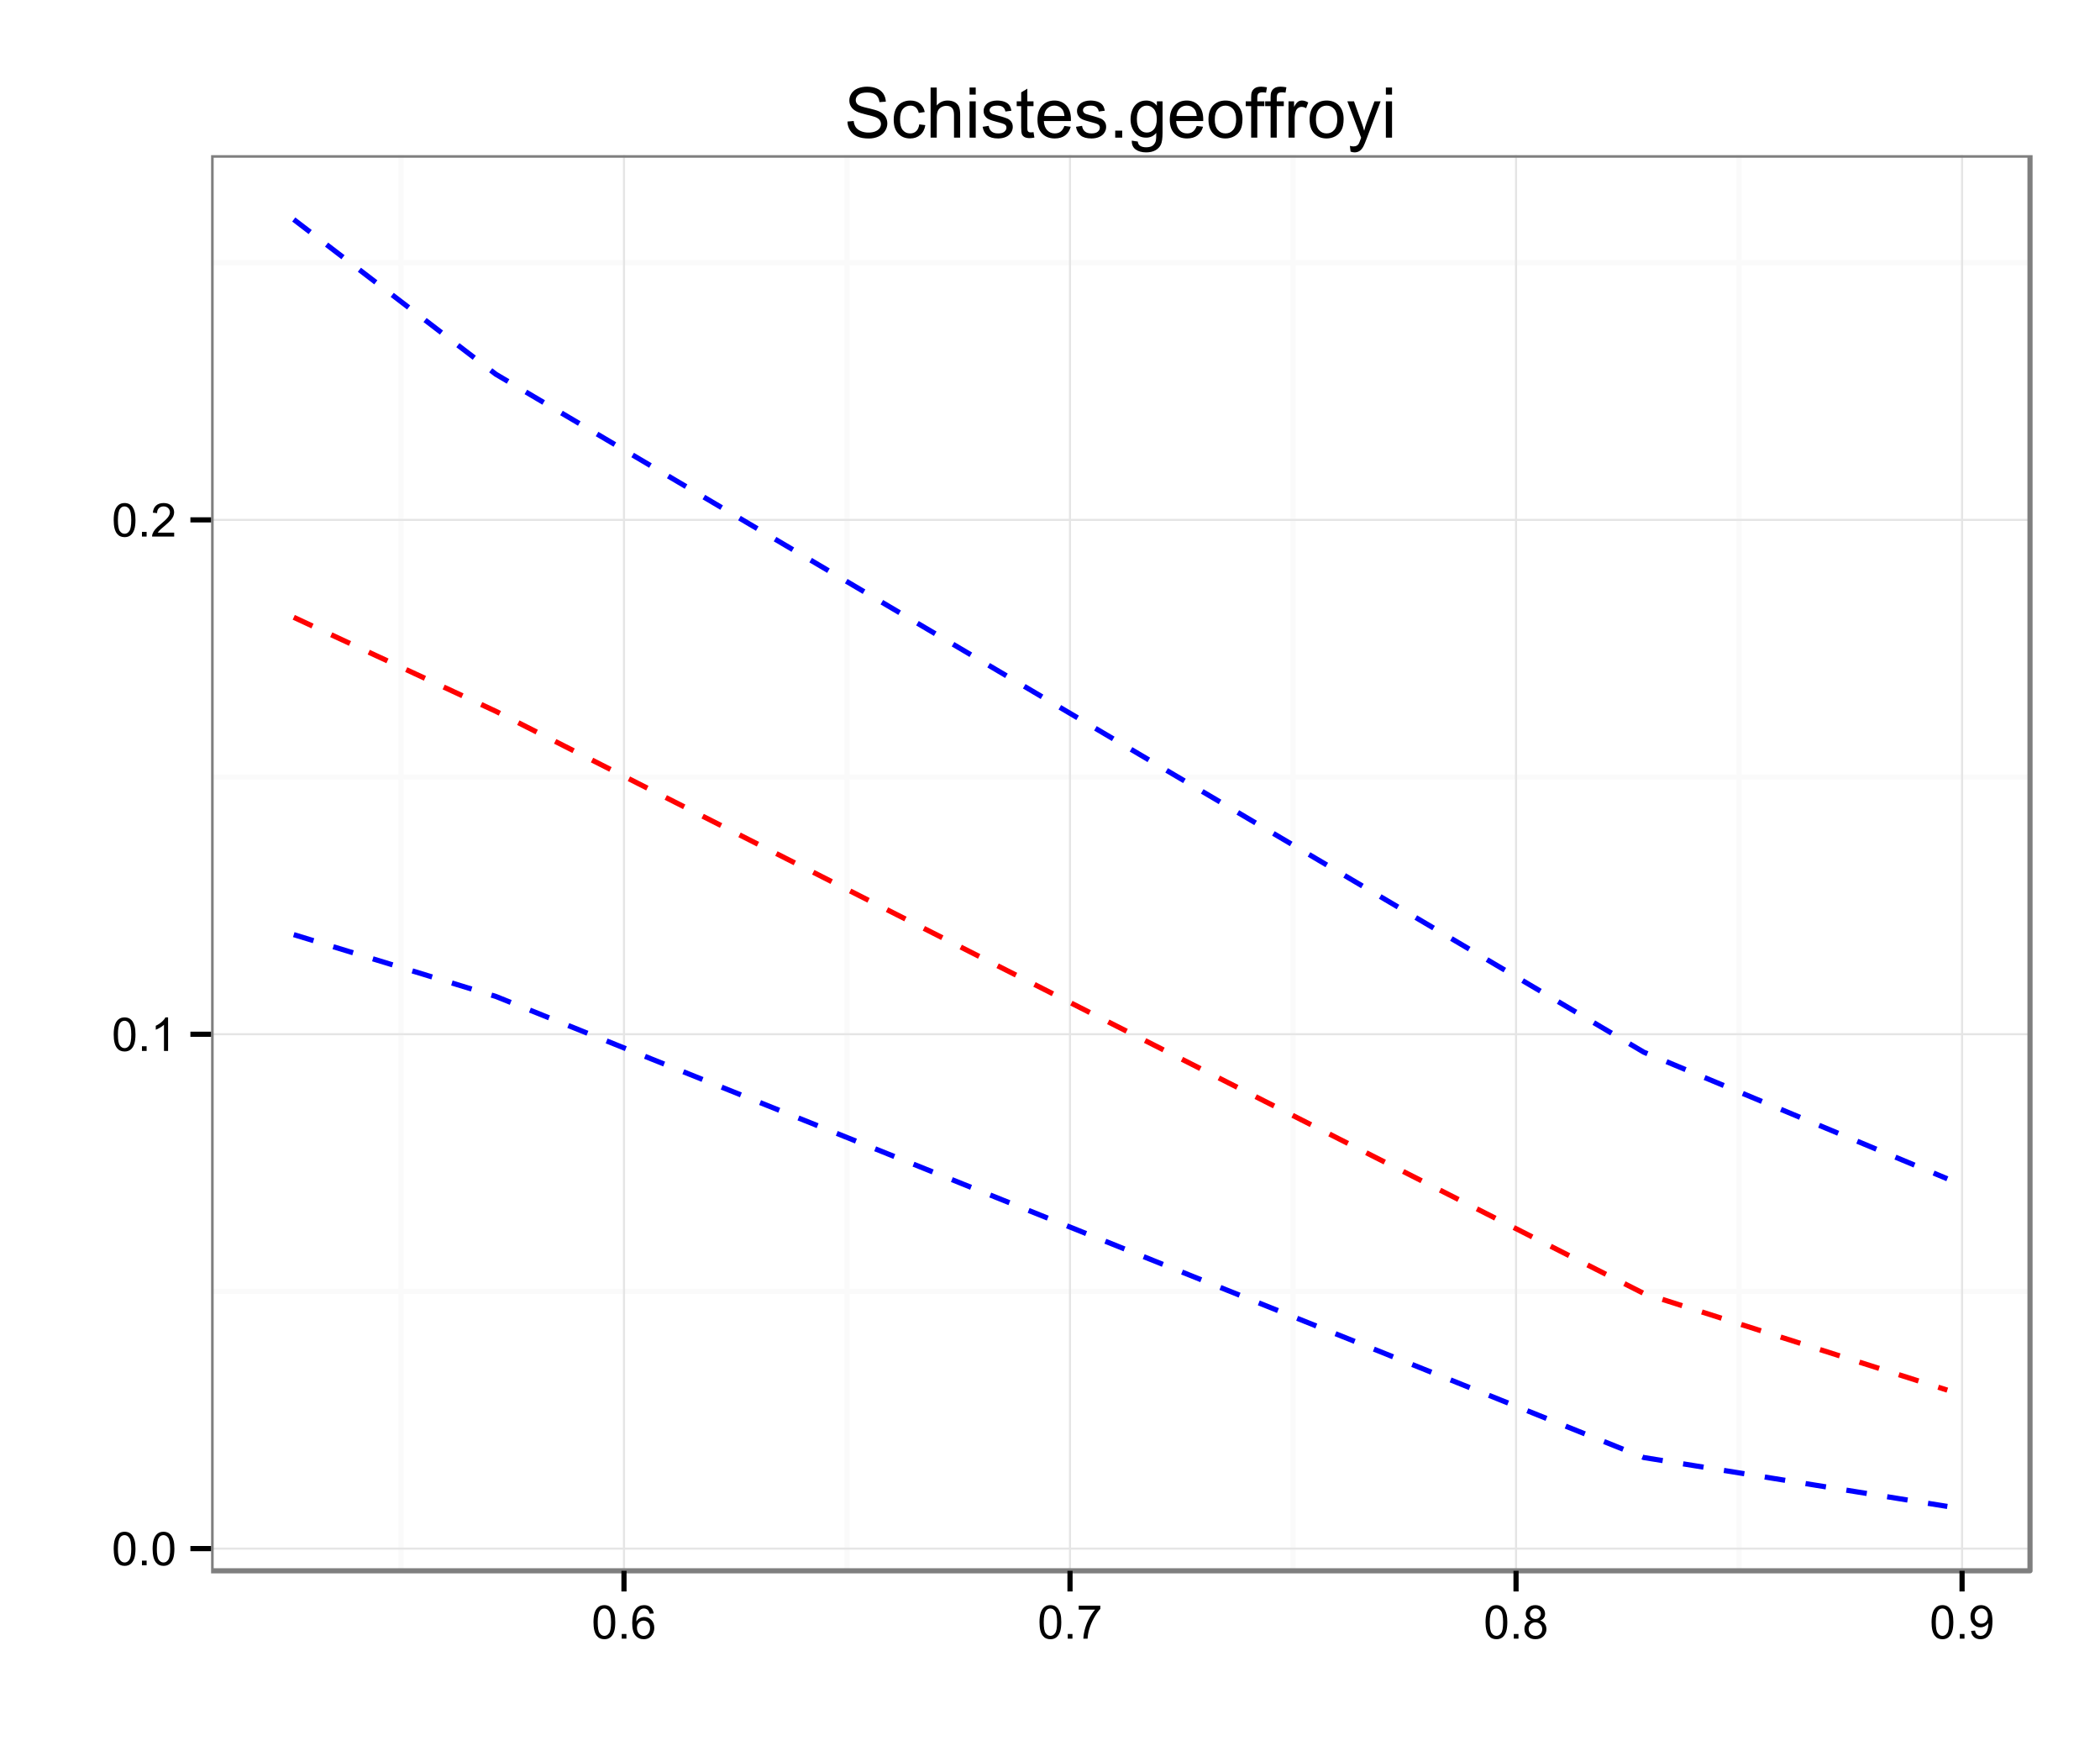
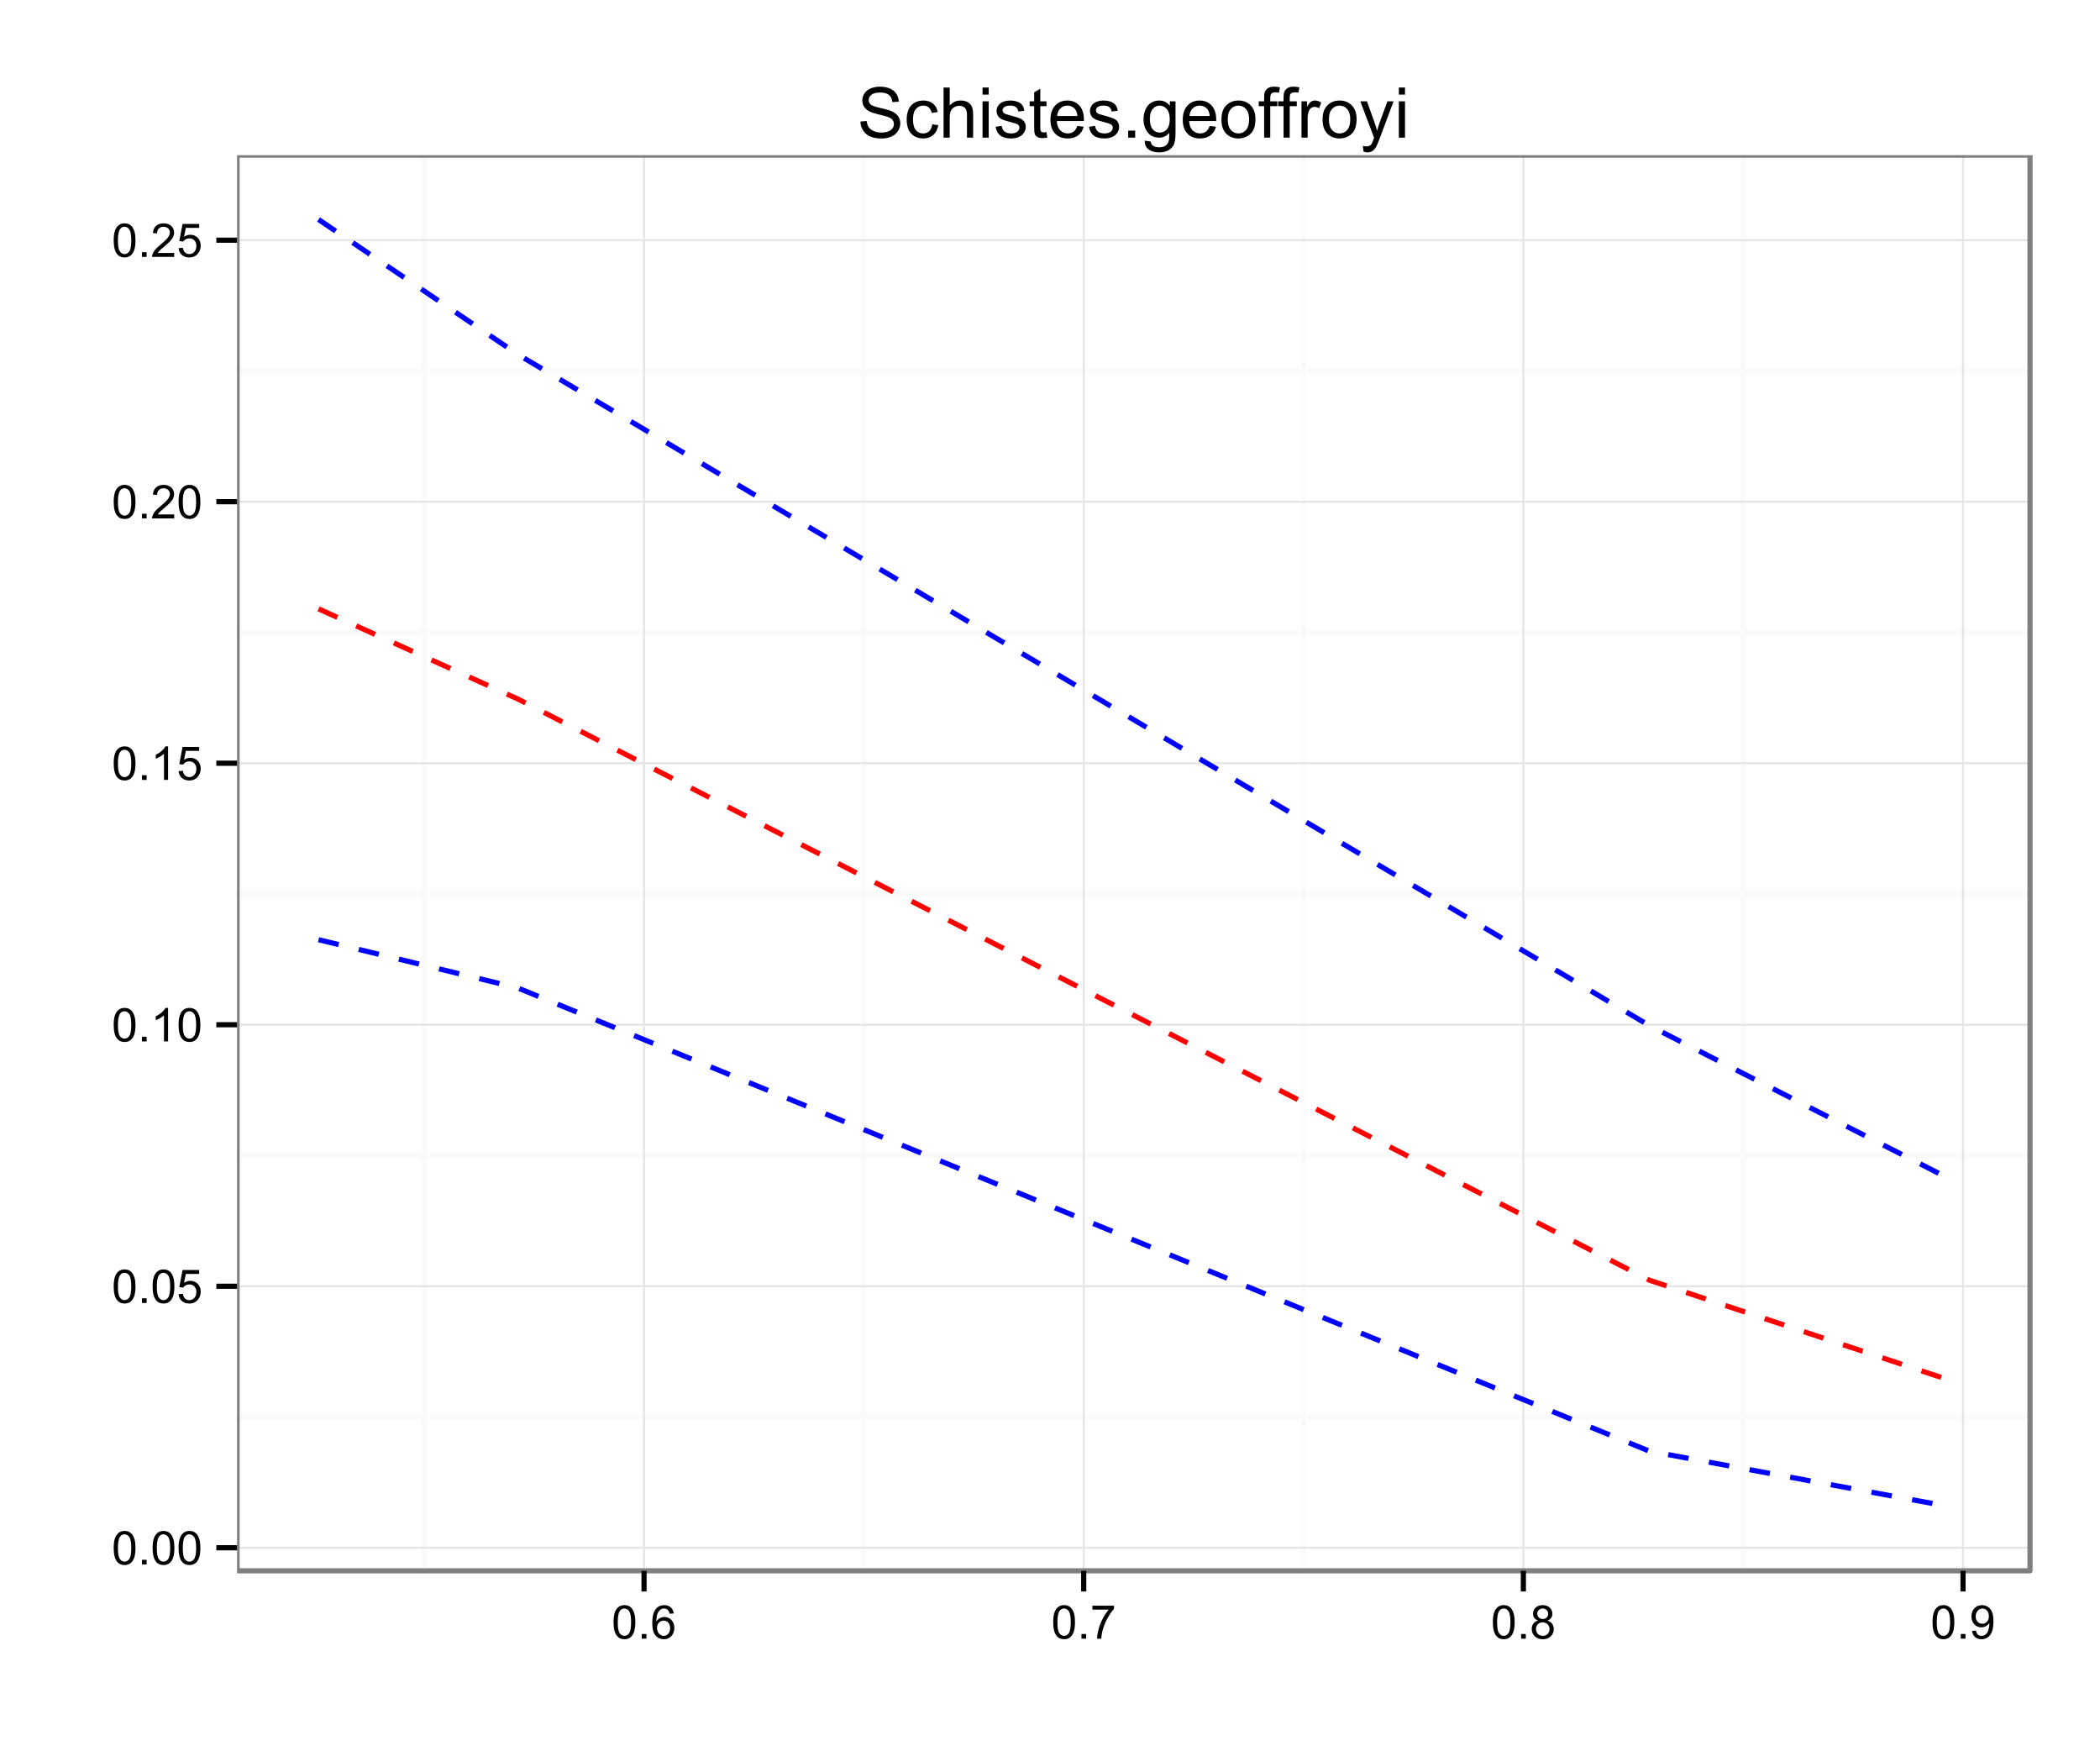
<svg xmlns="http://www.w3.org/2000/svg" xmlns:xlink="http://www.w3.org/1999/xlink" width="432pt" height="360pt" viewBox="0 0 432 360" version="1.1">
  <defs>
    <g>
      <symbol overflow="visible" id="glyph0-0">
        <path style="stroke:none;" d="M 0.398 -3.391 C 0.398 -4.199 0.48 -4.852 0.648 -5.352 C 0.812 -5.844 1.062 -6.227 1.395 -6.496 C 1.723 -6.762 2.137 -6.895 2.641 -6.898 C 3.004 -6.895 3.328 -6.82 3.609 -6.676 C 3.887 -6.523 4.113 -6.312 4.297 -6.035 C 4.477 -5.754 4.621 -5.41 4.723 -5.012 C 4.824 -4.605 4.875 -4.066 4.879 -3.391 C 4.875 -2.582 4.793 -1.93 4.629 -1.438 C 4.465 -0.938 4.215 -0.555 3.887 -0.289 C 3.555 -0.016 3.141 0.117 2.641 0.117 C 1.973 0.117 1.453 -0.117 1.078 -0.594 C 0.625 -1.164 0.398 -2.098 0.398 -3.391 Z M 1.266 -3.391 C 1.266 -2.258 1.395 -1.508 1.66 -1.137 C 1.922 -0.762 2.25 -0.574 2.641 -0.578 C 3.023 -0.574 3.348 -0.762 3.613 -1.141 C 3.875 -1.512 4.008 -2.262 4.012 -3.391 C 4.008 -4.52 3.875 -5.27 3.613 -5.645 C 3.348 -6.012 3.02 -6.199 2.629 -6.203 C 2.238 -6.199 1.93 -6.035 1.703 -5.711 C 1.41 -5.289 1.266 -4.516 1.266 -3.391 Z M 1.266 -3.391 " />
      </symbol>
      <symbol overflow="visible" id="glyph0-1">
        <path style="stroke:none;" d="M 0.871 0 L 0.871 -0.961 L 1.832 -0.961 L 1.832 0 Z M 0.871 0 " />
      </symbol>
      <symbol overflow="visible" id="glyph0-2">
+         <path style="stroke:none;" d="M 0.398 -1.801 L 1.285 -1.875 C 1.348 -1.441 1.5 -1.117 1.742 -0.902 C 1.977 -0.684 2.266 -0.574 2.605 -0.578 C 3.008 -0.574 3.352 -0.727 3.637 -1.035 C 3.914 -1.34 4.055 -1.746 4.059 -2.254 C 4.055 -2.734 3.918 -3.113 3.652 -3.395 C 3.379 -3.668 3.027 -3.809 2.594 -3.812 C 2.316 -3.809 2.07 -3.746 1.855 -3.625 C 1.633 -3.5 1.461 -3.34 1.34 -3.145 L 0.547 -3.25 L 1.215 -6.777 L 4.633 -6.777 L 4.633 -5.973 L 1.891 -5.973 L 1.52 -4.125 C 1.926 -4.41 2.359 -4.551 2.816 -4.555 C 3.414 -4.551 3.922 -4.344 4.336 -3.93 C 4.746 -3.512 4.949 -2.977 4.953 -2.328 C 4.949 -1.703 4.77 -1.168 4.41 -0.719 C 3.969 -0.16 3.367 0.117 2.605 0.117 C 1.977 0.117 1.465 -0.055 1.074 -0.406 C 0.676 -0.754 0.453 -1.219 0.398 -1.801 Z M 0.398 -1.801 " />
+       </symbol>
+       <symbol overflow="visible" id="glyph0-3">
        <path style="stroke:none;" d="M 3.578 0 L 2.734 0 L 2.734 -5.375 C 2.527 -5.18 2.262 -4.988 1.934 -4.793 C 1.602 -4.598 1.305 -4.453 1.047 -4.359 L 1.047 -5.176 C 1.516 -5.395 1.926 -5.664 2.281 -5.98 C 2.633 -6.293 2.883 -6.598 3.031 -6.898 L 3.578 -6.898 Z M 3.578 0 " />
      </symbol>
-       <symbol overflow="visible" id="glyph0-3">
+       <symbol overflow="visible" id="glyph0-4">
        <path style="stroke:none;" d="M 4.832 -0.812 L 4.832 0 L 0.289 0 C 0.281 -0.203 0.316 -0.398 0.391 -0.586 C 0.504 -0.895 0.688 -1.199 0.945 -1.5 C 1.195 -1.797 1.562 -2.141 2.047 -2.539 C 2.789 -3.148 3.297 -3.637 3.562 -3.996 C 3.824 -4.352 3.953 -4.688 3.957 -5.012 C 3.953 -5.34 3.836 -5.621 3.598 -5.855 C 3.355 -6.082 3.043 -6.199 2.664 -6.203 C 2.254 -6.199 1.93 -6.078 1.688 -5.836 C 1.441 -5.59 1.316 -5.25 1.316 -4.824 L 0.449 -4.914 C 0.508 -5.559 0.73 -6.051 1.121 -6.391 C 1.504 -6.727 2.023 -6.895 2.68 -6.898 C 3.336 -6.895 3.859 -6.715 4.246 -6.352 C 4.629 -5.984 4.82 -5.531 4.824 -4.992 C 4.82 -4.715 4.766 -4.441 4.652 -4.18 C 4.539 -3.91 4.352 -3.633 4.094 -3.34 C 3.832 -3.047 3.398 -2.645 2.793 -2.133 C 2.285 -1.707 1.961 -1.418 1.816 -1.266 C 1.672 -1.113 1.551 -0.961 1.461 -0.812 Z M 4.832 -0.812 " />
      </symbol>
-       <symbol overflow="visible" id="glyph0-4">
+       <symbol overflow="visible" id="glyph0-5">
        <path style="stroke:none;" d="M 4.777 -5.188 L 3.938 -5.125 C 3.859 -5.453 3.75 -5.691 3.617 -5.844 C 3.387 -6.082 3.105 -6.203 2.773 -6.207 C 2.5 -6.203 2.266 -6.129 2.066 -5.98 C 1.797 -5.785 1.586 -5.504 1.438 -5.133 C 1.281 -4.758 1.203 -4.227 1.199 -3.543 C 1.398 -3.852 1.648 -4.082 1.945 -4.23 C 2.238 -4.379 2.543 -4.453 2.867 -4.457 C 3.426 -4.453 3.906 -4.246 4.305 -3.836 C 4.699 -3.418 4.898 -2.883 4.898 -2.23 C 4.898 -1.797 4.805 -1.395 4.617 -1.027 C 4.43 -0.652 4.172 -0.371 3.852 -0.176 C 3.523 0.02 3.156 0.117 2.746 0.117 C 2.039 0.117 1.465 -0.141 1.023 -0.656 C 0.578 -1.172 0.355 -2.023 0.359 -3.215 C 0.355 -4.539 0.602 -5.504 1.098 -6.113 C 1.52 -6.633 2.098 -6.895 2.828 -6.898 C 3.363 -6.895 3.805 -6.746 4.152 -6.445 C 4.496 -6.141 4.703 -5.719 4.777 -5.188 Z M 1.332 -2.227 C 1.328 -1.934 1.391 -1.652 1.516 -1.391 C 1.637 -1.121 1.809 -0.922 2.035 -0.785 C 2.254 -0.645 2.488 -0.574 2.734 -0.578 C 3.086 -0.574 3.391 -0.719 3.648 -1.008 C 3.902 -1.293 4.031 -1.684 4.035 -2.18 C 4.031 -2.652 3.906 -3.023 3.656 -3.301 C 3.402 -3.57 3.082 -3.707 2.699 -3.711 C 2.316 -3.707 1.992 -3.57 1.73 -3.301 C 1.461 -3.023 1.328 -2.668 1.332 -2.227 Z M 1.332 -2.227 " />
      </symbol>
-       <symbol overflow="visible" id="glyph0-5">
+       <symbol overflow="visible" id="glyph0-6">
        <path style="stroke:none;" d="M 0.453 -5.973 L 0.453 -6.781 L 4.902 -6.781 L 4.902 -6.125 C 4.461 -5.656 4.027 -5.039 3.602 -4.27 C 3.168 -3.496 2.836 -2.703 2.605 -1.891 C 2.434 -1.312 2.324 -0.684 2.281 0 L 1.414 0 C 1.422 -0.539 1.531 -1.191 1.734 -1.961 C 1.938 -2.723 2.227 -3.461 2.609 -4.176 C 2.984 -4.883 3.391 -5.48 3.82 -5.973 Z M 0.453 -5.973 " />
      </symbol>
-       <symbol overflow="visible" id="glyph0-6">
+       <symbol overflow="visible" id="glyph0-7">
        <path style="stroke:none;" d="M 1.695 -3.727 C 1.344 -3.852 1.086 -4.031 0.918 -4.273 C 0.746 -4.508 0.66 -4.793 0.664 -5.129 C 0.66 -5.625 0.84 -6.047 1.203 -6.387 C 1.559 -6.727 2.039 -6.895 2.641 -6.898 C 3.238 -6.895 3.719 -6.723 4.086 -6.375 C 4.449 -6.027 4.633 -5.602 4.637 -5.105 C 4.633 -4.781 4.551 -4.504 4.383 -4.27 C 4.215 -4.031 3.961 -3.852 3.625 -3.727 C 4.043 -3.586 4.363 -3.363 4.586 -3.059 C 4.805 -2.754 4.914 -2.387 4.918 -1.965 C 4.914 -1.371 4.707 -0.879 4.293 -0.48 C 3.875 -0.082 3.328 0.117 2.652 0.117 C 1.973 0.117 1.426 -0.082 1.012 -0.484 C 0.594 -0.883 0.387 -1.383 0.391 -1.988 C 0.387 -2.43 0.5 -2.805 0.73 -3.109 C 0.953 -3.41 1.273 -3.617 1.695 -3.727 Z M 1.527 -5.156 C 1.523 -4.828 1.629 -4.562 1.84 -4.359 C 2.051 -4.152 2.32 -4.047 2.656 -4.051 C 2.977 -4.047 3.246 -4.148 3.457 -4.355 C 3.664 -4.559 3.766 -4.812 3.77 -5.109 C 3.766 -5.418 3.66 -5.676 3.445 -5.891 C 3.23 -6.098 2.965 -6.203 2.648 -6.207 C 2.324 -6.203 2.055 -6.102 1.844 -5.895 C 1.629 -5.688 1.523 -5.441 1.527 -5.156 Z M 1.258 -1.984 C 1.254 -1.738 1.309 -1.504 1.426 -1.281 C 1.535 -1.055 1.707 -0.883 1.934 -0.762 C 2.16 -0.637 2.402 -0.574 2.664 -0.578 C 3.062 -0.574 3.395 -0.703 3.66 -0.965 C 3.922 -1.223 4.055 -1.551 4.055 -1.953 C 4.055 -2.355 3.918 -2.691 3.648 -2.961 C 3.375 -3.223 3.035 -3.355 2.633 -3.359 C 2.234 -3.355 1.906 -3.227 1.648 -2.965 C 1.383 -2.703 1.254 -2.375 1.258 -1.984 Z M 1.258 -1.984 " />
      </symbol>
-       <symbol overflow="visible" id="glyph0-7">
+       <symbol overflow="visible" id="glyph0-8">
        <path style="stroke:none;" d="M 0.523 -1.59 L 1.336 -1.664 C 1.402 -1.281 1.531 -1.004 1.727 -0.836 C 1.918 -0.66 2.168 -0.574 2.477 -0.578 C 2.73 -0.574 2.957 -0.633 3.156 -0.754 C 3.348 -0.871 3.508 -1.031 3.637 -1.23 C 3.758 -1.426 3.863 -1.691 3.949 -2.031 C 4.035 -2.367 4.078 -2.711 4.078 -3.066 C 4.078 -3.098 4.074 -3.156 4.074 -3.234 C 3.902 -2.965 3.672 -2.746 3.383 -2.578 C 3.086 -2.41 2.77 -2.324 2.434 -2.328 C 1.859 -2.324 1.379 -2.531 0.988 -2.945 C 0.594 -3.355 0.398 -3.898 0.398 -4.578 C 0.398 -5.273 0.602 -5.836 1.016 -6.262 C 1.422 -6.684 1.938 -6.895 2.559 -6.898 C 3.004 -6.895 3.414 -6.777 3.785 -6.539 C 4.152 -6.297 4.434 -5.953 4.629 -5.512 C 4.82 -5.062 4.914 -4.418 4.918 -3.578 C 4.914 -2.695 4.82 -1.996 4.629 -1.477 C 4.438 -0.957 4.152 -0.559 3.777 -0.289 C 3.398 -0.016 2.957 0.117 2.457 0.117 C 1.914 0.117 1.477 -0.031 1.137 -0.328 C 0.797 -0.625 0.59 -1.043 0.523 -1.59 Z M 3.98 -4.621 C 3.977 -5.102 3.848 -5.484 3.594 -5.773 C 3.332 -6.055 3.023 -6.199 2.664 -6.203 C 2.285 -6.199 1.957 -6.047 1.684 -5.742 C 1.402 -5.434 1.266 -5.035 1.266 -4.551 C 1.266 -4.109 1.395 -3.754 1.66 -3.484 C 1.922 -3.207 2.25 -3.07 2.641 -3.074 C 3.027 -3.07 3.348 -3.207 3.602 -3.484 C 3.852 -3.754 3.977 -4.133 3.98 -4.621 Z M 3.98 -4.621 " />
      </symbol>
      <symbol overflow="visible" id="glyph1-0">
        <path style="stroke:none;" d="M 0.648 -3.312 L 1.934 -3.426 C 1.992 -2.906 2.133 -2.484 2.355 -2.156 C 2.578 -1.824 2.922 -1.555 3.395 -1.352 C 3.859 -1.145 4.387 -1.043 4.977 -1.047 C 5.492 -1.043 5.953 -1.121 6.355 -1.277 C 6.75 -1.434 7.047 -1.645 7.246 -1.914 C 7.438 -2.184 7.535 -2.477 7.539 -2.797 C 7.535 -3.117 7.441 -3.402 7.258 -3.645 C 7.066 -3.887 6.758 -4.09 6.328 -4.254 C 6.051 -4.359 5.438 -4.523 4.492 -4.754 C 3.543 -4.98 2.879 -5.195 2.504 -5.398 C 2.008 -5.652 1.641 -5.973 1.402 -6.359 C 1.156 -6.738 1.035 -7.168 1.039 -7.645 C 1.035 -8.16 1.184 -8.645 1.48 -9.102 C 1.773 -9.551 2.207 -9.895 2.777 -10.133 C 3.344 -10.363 3.973 -10.48 4.668 -10.484 C 5.43 -10.48 6.105 -10.359 6.691 -10.113 C 7.273 -9.867 7.719 -9.504 8.035 -9.027 C 8.348 -8.547 8.52 -8.004 8.543 -7.402 L 7.234 -7.305 C 7.16 -7.953 6.922 -8.445 6.52 -8.781 C 6.113 -9.113 5.516 -9.281 4.727 -9.281 C 3.898 -9.281 3.297 -9.129 2.922 -8.828 C 2.543 -8.523 2.355 -8.16 2.355 -7.734 C 2.355 -7.363 2.488 -7.059 2.758 -6.82 C 3.016 -6.578 3.699 -6.332 4.812 -6.086 C 5.918 -5.832 6.68 -5.613 7.094 -5.43 C 7.691 -5.148 8.133 -4.797 8.422 -4.375 C 8.703 -3.949 8.848 -3.461 8.852 -2.91 C 8.848 -2.359 8.691 -1.844 8.379 -1.359 C 8.066 -0.875 7.613 -0.496 7.027 -0.227 C 6.434 0.043 5.773 0.176 5.043 0.176 C 4.105 0.176 3.324 0.043 2.695 -0.23 C 2.062 -0.5 1.566 -0.91 1.211 -1.457 C 0.852 -2 0.664 -2.617 0.648 -3.312 Z M 0.648 -3.312 " />
      </symbol>
      <symbol overflow="visible" id="glyph1-1">
        <path style="stroke:none;" d="M 5.82 -2.734 L 7.066 -2.574 C 6.93 -1.711 6.582 -1.039 6.023 -0.559 C 5.461 -0.074 4.77 0.164 3.957 0.168 C 2.934 0.164 2.113 -0.168 1.492 -0.832 C 0.871 -1.5 0.562 -2.457 0.562 -3.707 C 0.562 -4.508 0.695 -5.211 0.961 -5.82 C 1.227 -6.422 1.633 -6.879 2.184 -7.184 C 2.727 -7.484 3.32 -7.633 3.965 -7.637 C 4.773 -7.633 5.438 -7.43 5.957 -7.02 C 6.469 -6.609 6.797 -6.027 6.945 -5.273 L 5.715 -5.082 C 5.594 -5.582 5.387 -5.961 5.094 -6.215 C 4.793 -6.465 4.434 -6.59 4.016 -6.594 C 3.375 -6.59 2.859 -6.363 2.461 -5.906 C 2.062 -5.449 1.863 -4.727 1.863 -3.742 C 1.863 -2.734 2.055 -2.004 2.438 -1.551 C 2.82 -1.094 3.32 -0.867 3.945 -0.871 C 4.438 -0.867 4.852 -1.02 5.188 -1.328 C 5.516 -1.629 5.727 -2.098 5.82 -2.734 Z M 5.82 -2.734 " />
      </symbol>
      <symbol overflow="visible" id="glyph1-2">
        <path style="stroke:none;" d="M 0.949 0 L 0.949 -10.309 L 2.215 -10.309 L 2.215 -6.609 C 2.805 -7.293 3.547 -7.633 4.449 -7.637 C 5 -7.633 5.48 -7.523 5.891 -7.309 C 6.297 -7.086 6.59 -6.785 6.766 -6.402 C 6.941 -6.016 7.031 -5.457 7.031 -4.73 L 7.031 0 L 5.766 0 L 5.766 -4.73 C 5.766 -5.359 5.625 -5.82 5.352 -6.113 C 5.074 -6.398 4.688 -6.543 4.191 -6.547 C 3.812 -6.543 3.461 -6.445 3.133 -6.254 C 2.801 -6.055 2.566 -5.793 2.426 -5.461 C 2.285 -5.129 2.215 -4.668 2.215 -4.086 L 2.215 0 Z M 0.949 0 " />
      </symbol>
      <symbol overflow="visible" id="glyph1-3">
        <path style="stroke:none;" d="M 0.957 -8.852 L 0.957 -10.309 L 2.223 -10.309 L 2.223 -8.852 Z M 0.957 0 L 0.957 -7.469 L 2.223 -7.469 L 2.223 0 Z M 0.957 0 " />
      </symbol>
      <symbol overflow="visible" id="glyph1-4">
        <path style="stroke:none;" d="M 0.441 -2.23 L 1.695 -2.426 C 1.762 -1.922 1.957 -1.535 2.281 -1.27 C 2.598 -1 3.047 -0.867 3.629 -0.871 C 4.207 -0.867 4.641 -0.984 4.922 -1.227 C 5.203 -1.461 5.344 -1.738 5.344 -2.059 C 5.344 -2.34 5.219 -2.566 4.973 -2.734 C 4.797 -2.844 4.363 -2.988 3.676 -3.164 C 2.746 -3.398 2.105 -3.598 1.746 -3.77 C 1.387 -3.938 1.113 -4.176 0.93 -4.48 C 0.742 -4.781 0.648 -5.117 0.652 -5.484 C 0.648 -5.816 0.727 -6.125 0.879 -6.41 C 1.031 -6.691 1.238 -6.926 1.504 -7.117 C 1.699 -7.258 1.969 -7.379 2.309 -7.484 C 2.648 -7.582 3.012 -7.633 3.402 -7.637 C 3.984 -7.633 4.5 -7.551 4.945 -7.383 C 5.387 -7.211 5.711 -6.98 5.926 -6.695 C 6.133 -6.406 6.281 -6.02 6.363 -5.539 L 5.125 -5.371 C 5.066 -5.754 4.902 -6.055 4.637 -6.27 C 4.363 -6.484 3.984 -6.59 3.496 -6.594 C 2.91 -6.59 2.496 -6.496 2.25 -6.305 C 2 -6.113 1.875 -5.887 1.879 -5.633 C 1.875 -5.465 1.926 -5.316 2.031 -5.188 C 2.133 -5.047 2.293 -4.938 2.516 -4.852 C 2.641 -4.805 3.016 -4.695 3.637 -4.527 C 4.527 -4.285 5.152 -4.09 5.508 -3.938 C 5.859 -3.785 6.137 -3.562 6.34 -3.273 C 6.543 -2.98 6.645 -2.621 6.645 -2.195 C 6.645 -1.77 6.52 -1.371 6.273 -1 C 6.027 -0.625 5.672 -0.336 5.211 -0.137 C 4.742 0.066 4.219 0.164 3.637 0.168 C 2.664 0.164 1.922 -0.035 1.414 -0.434 C 0.902 -0.836 0.578 -1.434 0.441 -2.23 Z M 0.441 -2.23 " />
      </symbol>
      <symbol overflow="visible" id="glyph1-5">
        <path style="stroke:none;" d="M 3.711 -1.133 L 3.895 -0.016 C 3.535 0.059 3.215 0.094 2.938 0.098 C 2.477 0.094 2.121 0.023 1.871 -0.117 C 1.613 -0.262 1.438 -0.453 1.336 -0.691 C 1.23 -0.926 1.176 -1.422 1.18 -2.188 L 1.18 -6.484 L 0.254 -6.484 L 0.254 -7.469 L 1.18 -7.469 L 1.18 -9.316 L 2.441 -10.074 L 2.441 -7.469 L 3.711 -7.469 L 3.711 -6.484 L 2.441 -6.484 L 2.441 -2.117 C 2.438 -1.75 2.461 -1.52 2.508 -1.418 C 2.551 -1.316 2.621 -1.234 2.723 -1.172 C 2.82 -1.109 2.965 -1.078 3.156 -1.082 C 3.293 -1.078 3.477 -1.094 3.711 -1.133 Z M 3.711 -1.133 " />
      </symbol>
      <symbol overflow="visible" id="glyph1-6">
        <path style="stroke:none;" d="M 6.062 -2.406 L 7.367 -2.242 C 7.156 -1.477 6.777 -0.883 6.223 -0.465 C 5.664 -0.043 4.949 0.164 4.086 0.168 C 2.988 0.164 2.121 -0.168 1.484 -0.84 C 0.844 -1.508 0.527 -2.453 0.527 -3.672 C 0.527 -4.926 0.848 -5.898 1.496 -6.594 C 2.141 -7.285 2.98 -7.633 4.016 -7.637 C 5.008 -7.633 5.824 -7.293 6.461 -6.617 C 7.09 -5.934 7.406 -4.977 7.41 -3.746 C 7.406 -3.668 7.402 -3.559 7.402 -3.41 L 1.836 -3.41 C 1.879 -2.59 2.113 -1.961 2.531 -1.523 C 2.945 -1.086 3.465 -0.867 4.094 -0.871 C 4.555 -0.867 4.949 -0.988 5.281 -1.234 C 5.605 -1.477 5.867 -1.867 6.062 -2.406 Z M 1.906 -4.449 L 6.074 -4.449 C 6.016 -5.074 5.855 -5.547 5.598 -5.863 C 5.191 -6.348 4.668 -6.59 4.027 -6.594 C 3.441 -6.59 2.953 -6.398 2.562 -6.012 C 2.164 -5.621 1.945 -5.098 1.906 -4.449 Z M 1.906 -4.449 " />
      </symbol>
      <symbol overflow="visible" id="glyph1-7">
        <path style="stroke:none;" d="M 1.309 0 L 1.309 -1.441 L 2.75 -1.441 L 2.75 0 Z M 1.309 0 " />
      </symbol>
      <symbol overflow="visible" id="glyph1-8">
        <path style="stroke:none;" d="M 0.719 0.617 L 1.949 0.801 C 1.996 1.18 2.137 1.457 2.375 1.633 C 2.688 1.863 3.117 1.98 3.664 1.984 C 4.246 1.98 4.699 1.863 5.02 1.633 C 5.336 1.395 5.551 1.066 5.668 0.648 C 5.73 0.387 5.762 -0.152 5.758 -0.977 C 5.203 -0.324 4.516 0 3.691 0 C 2.664 0 1.867 -0.367 1.309 -1.109 C 0.742 -1.848 0.461 -2.738 0.465 -3.777 C 0.461 -4.484 0.59 -5.141 0.852 -5.746 C 1.105 -6.348 1.48 -6.812 1.973 -7.145 C 2.461 -7.469 3.035 -7.633 3.699 -7.637 C 4.574 -7.633 5.301 -7.277 5.879 -6.566 L 5.879 -7.469 L 7.047 -7.469 L 7.047 -1.012 C 7.043 0.148 6.926 0.969 6.691 1.457 C 6.453 1.941 6.078 2.324 5.566 2.609 C 5.051 2.887 4.418 3.027 3.672 3.031 C 2.777 3.027 2.059 2.828 1.512 2.43 C 0.961 2.027 0.695 1.422 0.719 0.617 Z M 1.766 -3.867 C 1.762 -2.887 1.957 -2.172 2.348 -1.723 C 2.734 -1.27 3.223 -1.043 3.812 -1.047 C 4.391 -1.043 4.879 -1.266 5.273 -1.719 C 5.664 -2.164 5.859 -2.867 5.863 -3.824 C 5.859 -4.734 5.656 -5.422 5.254 -5.891 C 4.848 -6.352 4.359 -6.586 3.789 -6.59 C 3.223 -6.586 2.746 -6.355 2.355 -5.902 C 1.961 -5.441 1.762 -4.766 1.766 -3.867 Z M 1.766 -3.867 " />
      </symbol>
      <symbol overflow="visible" id="glyph1-9">
        <path style="stroke:none;" d="M 0.477 -3.734 C 0.473 -5.113 0.859 -6.137 1.633 -6.805 C 2.27 -7.355 3.051 -7.633 3.98 -7.637 C 5.004 -7.633 5.844 -7.297 6.496 -6.625 C 7.145 -5.949 7.469 -5.02 7.473 -3.84 C 7.469 -2.875 7.324 -2.121 7.039 -1.57 C 6.75 -1.02 6.332 -0.59 5.781 -0.289 C 5.23 0.016 4.629 0.164 3.98 0.168 C 2.93 0.164 2.086 -0.168 1.441 -0.836 C 0.797 -1.504 0.473 -2.469 0.477 -3.734 Z M 1.777 -3.734 C 1.773 -2.773 1.984 -2.059 2.402 -1.586 C 2.82 -1.105 3.344 -0.867 3.98 -0.871 C 4.605 -0.867 5.129 -1.105 5.547 -1.586 C 5.961 -2.062 6.168 -2.793 6.172 -3.777 C 6.168 -4.695 5.961 -5.395 5.543 -5.875 C 5.121 -6.348 4.598 -6.586 3.98 -6.59 C 3.344 -6.586 2.82 -6.348 2.402 -5.879 C 1.984 -5.402 1.773 -4.688 1.777 -3.734 Z M 1.777 -3.734 " />
      </symbol>
      <symbol overflow="visible" id="glyph1-10">
        <path style="stroke:none;" d="M 1.25 0 L 1.25 -6.484 L 0.133 -6.484 L 0.133 -7.469 L 1.25 -7.469 L 1.25 -8.262 C 1.246 -8.762 1.293 -9.133 1.387 -9.379 C 1.504 -9.703 1.719 -9.969 2.027 -10.176 C 2.332 -10.379 2.762 -10.48 3.32 -10.484 C 3.672 -10.48 4.066 -10.438 4.5 -10.355 L 4.309 -9.254 C 4.043 -9.297 3.797 -9.32 3.566 -9.324 C 3.18 -9.32 2.906 -9.238 2.75 -9.078 C 2.586 -8.91 2.508 -8.605 2.512 -8.156 L 2.512 -7.469 L 3.965 -7.469 L 3.965 -6.484 L 2.512 -6.484 L 2.512 0 Z M 1.25 0 " />
      </symbol>
      <symbol overflow="visible" id="glyph1-11">
        <path style="stroke:none;" d="M 0.934 0 L 0.934 -7.469 L 2.074 -7.469 L 2.074 -6.336 C 2.363 -6.859 2.629 -7.211 2.879 -7.383 C 3.121 -7.551 3.395 -7.633 3.691 -7.637 C 4.117 -7.633 4.551 -7.496 4.992 -7.227 L 4.555 -6.055 C 4.242 -6.234 3.934 -6.328 3.629 -6.328 C 3.348 -6.328 3.102 -6.242 2.883 -6.078 C 2.66 -5.906 2.5 -5.676 2.41 -5.387 C 2.266 -4.934 2.195 -4.441 2.199 -3.91 L 2.199 0 Z M 0.934 0 " />
      </symbol>
      <symbol overflow="visible" id="glyph1-12">
        <path style="stroke:none;" d="M 0.895 2.875 L 0.754 1.688 C 1.027 1.762 1.27 1.797 1.477 1.801 C 1.758 1.797 1.98 1.75 2.152 1.66 C 2.316 1.562 2.457 1.434 2.566 1.266 C 2.645 1.137 2.773 0.82 2.953 0.324 C 2.977 0.25 3.012 0.148 3.066 0.016 L 0.23 -7.469 L 1.598 -7.469 L 3.148 -3.145 C 3.348 -2.594 3.531 -2.016 3.691 -1.414 C 3.836 -1.992 4.008 -2.559 4.211 -3.113 L 5.809 -7.469 L 7.074 -7.469 L 4.234 0.125 C 3.926 0.941 3.688 1.508 3.523 1.82 C 3.293 2.234 3.035 2.539 2.746 2.738 C 2.453 2.93 2.105 3.027 1.707 3.031 C 1.461 3.027 1.191 2.977 0.895 2.875 Z M 0.895 2.875 " />
      </symbol>
    </g>
    <clipPath id="clip1">
-       <path d="M 43.422 31.906 L 418.602 31.906 L 418.602 324.051 L 43.422 324.051 Z M 43.422 31.906 " />
+       <path d="M 48.762 31.906 L 418.602 31.906 L 418.602 324.051 L 48.762 324.051 Z M 48.762 31.906 " />
    </clipPath>
  </defs>
  <g id="surface361">
    <rect x="0" y="0" width="432" height="360" style="fill:rgb(100%,100%,100%);fill-opacity:1;stroke:none;" />
    <rect x="0" y="0" width="432" height="360" style="fill:rgb(100%,100%,100%);fill-opacity:1;stroke:none;" />
    <path style="fill:none;stroke-width:1.063;stroke-linecap:round;stroke-linejoin:round;stroke:rgb(100%,100%,100%);stroke-opacity:1;stroke-miterlimit:10;" d="M 0 360 L 432 360 L 432 0 L 0 0 Z M 0 360 " />
    <g clip-path="url(#clip1)" clip-rule="nonzero">
-       <path style=" stroke:none;fill-rule:nonzero;fill:rgb(100%,100%,100%);fill-opacity:1;" d="M 43.422 323.051 L 417.602 323.051 L 417.602 31.906 L 43.422 31.906 Z M 43.422 323.051 " />
-       <path style="fill:none;stroke-width:1.063;stroke-linecap:butt;stroke-linejoin:round;stroke:rgb(98.039%,98.039%,98.039%);stroke-opacity:1;stroke-miterlimit:10;" d="M 43.422 265.594 L 417.602 265.594 " />
-       <path style="fill:none;stroke-width:1.063;stroke-linecap:butt;stroke-linejoin:round;stroke:rgb(98.039%,98.039%,98.039%);stroke-opacity:1;stroke-miterlimit:10;" d="M 43.422 159.809 L 417.602 159.809 " />
-       <path style="fill:none;stroke-width:1.063;stroke-linecap:butt;stroke-linejoin:round;stroke:rgb(98.039%,98.039%,98.039%);stroke-opacity:1;stroke-miterlimit:10;" d="M 43.422 54.023 L 417.602 54.023 " />
-       <path style="fill:none;stroke-width:1.063;stroke-linecap:butt;stroke-linejoin:round;stroke:rgb(98.039%,98.039%,98.039%);stroke-opacity:1;stroke-miterlimit:10;" d="M 82.484 323.051 L 82.484 31.906 " />
-       <path style="fill:none;stroke-width:1.063;stroke-linecap:butt;stroke-linejoin:round;stroke:rgb(98.039%,98.039%,98.039%);stroke-opacity:1;stroke-miterlimit:10;" d="M 174.238 323.051 L 174.238 31.906 " />
-       <path style="fill:none;stroke-width:1.063;stroke-linecap:butt;stroke-linejoin:round;stroke:rgb(98.039%,98.039%,98.039%);stroke-opacity:1;stroke-miterlimit:10;" d="M 265.992 323.051 L 265.992 31.906 " />
-       <path style="fill:none;stroke-width:1.063;stroke-linecap:butt;stroke-linejoin:round;stroke:rgb(98.039%,98.039%,98.039%);stroke-opacity:1;stroke-miterlimit:10;" d="M 357.746 323.051 L 357.746 31.906 " />
-       <path style="fill:none;stroke-width:0.425;stroke-linecap:butt;stroke-linejoin:round;stroke:rgb(89.804%,89.804%,89.804%);stroke-opacity:1;stroke-miterlimit:10;" d="M 43.422 318.488 L 417.602 318.488 " />
-       <path style="fill:none;stroke-width:0.425;stroke-linecap:butt;stroke-linejoin:round;stroke:rgb(89.804%,89.804%,89.804%);stroke-opacity:1;stroke-miterlimit:10;" d="M 43.422 212.703 L 417.602 212.703 " />
-       <path style="fill:none;stroke-width:0.425;stroke-linecap:butt;stroke-linejoin:round;stroke:rgb(89.804%,89.804%,89.804%);stroke-opacity:1;stroke-miterlimit:10;" d="M 43.422 106.918 L 417.602 106.918 " />
-       <path style="fill:none;stroke-width:0.425;stroke-linecap:butt;stroke-linejoin:round;stroke:rgb(89.804%,89.804%,89.804%);stroke-opacity:1;stroke-miterlimit:10;" d="M 128.363 323.051 L 128.363 31.906 " />
-       <path style="fill:none;stroke-width:0.425;stroke-linecap:butt;stroke-linejoin:round;stroke:rgb(89.804%,89.804%,89.804%);stroke-opacity:1;stroke-miterlimit:10;" d="M 220.117 323.051 L 220.117 31.906 " />
-       <path style="fill:none;stroke-width:0.425;stroke-linecap:butt;stroke-linejoin:round;stroke:rgb(89.804%,89.804%,89.804%);stroke-opacity:1;stroke-miterlimit:10;" d="M 311.871 323.051 L 311.871 31.906 " />
-       <path style="fill:none;stroke-width:0.425;stroke-linecap:butt;stroke-linejoin:round;stroke:rgb(89.804%,89.804%,89.804%);stroke-opacity:1;stroke-miterlimit:10;" d="M 403.625 323.051 L 403.625 31.906 " />
-       <path style="fill:none;stroke-width:1.063;stroke-linecap:butt;stroke-linejoin:round;stroke:rgb(100%,0%,0%);stroke-opacity:1;stroke-dasharray:4.252,4.252;stroke-miterlimit:1;" d="M 60.43 126.957 L 102 146.285 L 338.148 266.016 L 400.594 285.898 " />
-       <path style="fill:none;stroke-width:1.063;stroke-linecap:butt;stroke-linejoin:round;stroke:rgb(0%,0%,100%);stroke-opacity:1;stroke-dasharray:4.252,4.252;stroke-miterlimit:1;" d="M 60.43 45.141 L 102 76.965 L 338.148 216.391 L 400.594 242.434 " />
-       <path style="fill:none;stroke-width:1.063;stroke-linecap:butt;stroke-linejoin:round;stroke:rgb(0%,0%,100%);stroke-opacity:1;stroke-dasharray:4.252,4.252;stroke-miterlimit:1;" d="M 60.43 192.219 L 102 204.93 L 338.148 299.758 L 400.594 309.816 " />
-       <path style="fill:none;stroke-width:1.063;stroke-linecap:round;stroke-linejoin:round;stroke:rgb(49.804%,49.804%,49.804%);stroke-opacity:1;stroke-miterlimit:10;" d="M 43.422 323.051 L 417.602 323.051 L 417.602 31.906 L 43.422 31.906 Z M 43.422 323.051 " />
+       <path style=" stroke:none;fill-rule:nonzero;fill:rgb(100%,100%,100%);fill-opacity:1;" d="M 48.762 323.051 L 417.602 323.051 L 417.602 31.906 L 48.762 31.906 Z M 48.762 323.051 " />
+       <path style="fill:none;stroke-width:1.063;stroke-linecap:butt;stroke-linejoin:round;stroke:rgb(98.039%,98.039%,98.039%);stroke-opacity:1;stroke-miterlimit:10;" d="M 48.762 291.426 L 417.602 291.426 " />
+       <path style="fill:none;stroke-width:1.063;stroke-linecap:butt;stroke-linejoin:round;stroke:rgb(98.039%,98.039%,98.039%);stroke-opacity:1;stroke-miterlimit:10;" d="M 48.762 237.641 L 417.602 237.641 " />
+       <path style="fill:none;stroke-width:1.063;stroke-linecap:butt;stroke-linejoin:round;stroke:rgb(98.039%,98.039%,98.039%);stroke-opacity:1;stroke-miterlimit:10;" d="M 48.762 183.855 L 417.602 183.855 " />
+       <path style="fill:none;stroke-width:1.063;stroke-linecap:butt;stroke-linejoin:round;stroke:rgb(98.039%,98.039%,98.039%);stroke-opacity:1;stroke-miterlimit:10;" d="M 48.762 130.07 L 417.602 130.07 " />
+       <path style="fill:none;stroke-width:1.063;stroke-linecap:butt;stroke-linejoin:round;stroke:rgb(98.039%,98.039%,98.039%);stroke-opacity:1;stroke-miterlimit:10;" d="M 48.762 76.289 L 417.602 76.289 " />
+       <path style="fill:none;stroke-width:1.063;stroke-linecap:butt;stroke-linejoin:round;stroke:rgb(98.039%,98.039%,98.039%);stroke-opacity:1;stroke-miterlimit:10;" d="M 87.266 323.051 L 87.266 31.906 " />
+       <path style="fill:none;stroke-width:1.063;stroke-linecap:butt;stroke-linejoin:round;stroke:rgb(98.039%,98.039%,98.039%);stroke-opacity:1;stroke-miterlimit:10;" d="M 177.711 323.051 L 177.711 31.906 " />
+       <path style="fill:none;stroke-width:1.063;stroke-linecap:butt;stroke-linejoin:round;stroke:rgb(98.039%,98.039%,98.039%);stroke-opacity:1;stroke-miterlimit:10;" d="M 268.156 323.051 L 268.156 31.906 " />
+       <path style="fill:none;stroke-width:1.063;stroke-linecap:butt;stroke-linejoin:round;stroke:rgb(98.039%,98.039%,98.039%);stroke-opacity:1;stroke-miterlimit:10;" d="M 358.602 323.051 L 358.602 31.906 " />
+       <path style="fill:none;stroke-width:0.425;stroke-linecap:butt;stroke-linejoin:round;stroke:rgb(89.804%,89.804%,89.804%);stroke-opacity:1;stroke-miterlimit:10;" d="M 48.762 318.316 L 417.602 318.316 " />
+       <path style="fill:none;stroke-width:0.425;stroke-linecap:butt;stroke-linejoin:round;stroke:rgb(89.804%,89.804%,89.804%);stroke-opacity:1;stroke-miterlimit:10;" d="M 48.762 264.531 L 417.602 264.531 " />
+       <path style="fill:none;stroke-width:0.425;stroke-linecap:butt;stroke-linejoin:round;stroke:rgb(89.804%,89.804%,89.804%);stroke-opacity:1;stroke-miterlimit:10;" d="M 48.762 210.75 L 417.602 210.75 " />
+       <path style="fill:none;stroke-width:0.425;stroke-linecap:butt;stroke-linejoin:round;stroke:rgb(89.804%,89.804%,89.804%);stroke-opacity:1;stroke-miterlimit:10;" d="M 48.762 156.965 L 417.602 156.965 " />
+       <path style="fill:none;stroke-width:0.425;stroke-linecap:butt;stroke-linejoin:round;stroke:rgb(89.804%,89.804%,89.804%);stroke-opacity:1;stroke-miterlimit:10;" d="M 48.762 103.18 L 417.602 103.18 " />
+       <path style="fill:none;stroke-width:0.425;stroke-linecap:butt;stroke-linejoin:round;stroke:rgb(89.804%,89.804%,89.804%);stroke-opacity:1;stroke-miterlimit:10;" d="M 48.762 49.395 L 417.602 49.395 " />
+       <path style="fill:none;stroke-width:0.425;stroke-linecap:butt;stroke-linejoin:round;stroke:rgb(89.804%,89.804%,89.804%);stroke-opacity:1;stroke-miterlimit:10;" d="M 132.488 323.051 L 132.488 31.906 " />
+       <path style="fill:none;stroke-width:0.425;stroke-linecap:butt;stroke-linejoin:round;stroke:rgb(89.804%,89.804%,89.804%);stroke-opacity:1;stroke-miterlimit:10;" d="M 222.934 323.051 L 222.934 31.906 " />
+       <path style="fill:none;stroke-width:0.425;stroke-linecap:butt;stroke-linejoin:round;stroke:rgb(89.804%,89.804%,89.804%);stroke-opacity:1;stroke-miterlimit:10;" d="M 313.379 323.051 L 313.379 31.906 " />
+       <path style="fill:none;stroke-width:0.425;stroke-linecap:butt;stroke-linejoin:round;stroke:rgb(89.804%,89.804%,89.804%);stroke-opacity:1;stroke-miterlimit:10;" d="M 403.824 323.051 L 403.824 31.906 " />
+       <path style="fill:none;stroke-width:1.063;stroke-linecap:butt;stroke-linejoin:round;stroke:rgb(100%,0%,0%);stroke-opacity:1;stroke-dasharray:4.252,4.252;stroke-miterlimit:1;" d="M 65.527 125.219 L 106.504 143.75 L 339.281 263.277 L 400.836 283.785 " />
+       <path style="fill:none;stroke-width:1.063;stroke-linecap:butt;stroke-linejoin:round;stroke:rgb(0%,0%,100%);stroke-opacity:1;stroke-dasharray:4.252,4.252;stroke-miterlimit:1;" d="M 65.527 45.141 L 106.504 72.879 L 339.281 210.922 L 400.836 242.336 " />
+       <path style="fill:none;stroke-width:1.063;stroke-linecap:butt;stroke-linejoin:round;stroke:rgb(0%,0%,100%);stroke-opacity:1;stroke-dasharray:4.252,4.252;stroke-miterlimit:1;" d="M 65.527 193.262 L 106.504 203.18 L 339.281 298.445 L 400.836 309.816 " />
+       <path style="fill:none;stroke-width:1.063;stroke-linecap:round;stroke-linejoin:round;stroke:rgb(49.804%,49.804%,49.804%);stroke-opacity:1;stroke-miterlimit:10;" d="M 48.762 323.051 L 417.602 323.051 L 417.602 31.906 L 48.762 31.906 Z M 48.762 323.051 " />
    </g>
    <g style="fill:rgb(0%,0%,0%);fill-opacity:1;">
-       <use xlink:href="#glyph0-0" x="22.992" y="321.922" />
-       <use xlink:href="#glyph0-1" x="28.331" y="321.922" />
-       <use xlink:href="#glyph0-0" x="30.998" y="321.922" />
+       <use xlink:href="#glyph0-0" x="22.992" y="321.754" />
+       <use xlink:href="#glyph0-1" x="28.331" y="321.754" />
+       <use xlink:href="#glyph0-0" x="30.998" y="321.754" />
+       <use xlink:href="#glyph0-0" x="36.337" y="321.754" />
    </g>
    <g style="fill:rgb(0%,0%,0%);fill-opacity:1;">
-       <use xlink:href="#glyph0-0" x="22.992" y="216.137" />
-       <use xlink:href="#glyph0-1" x="28.331" y="216.137" />
-       <use xlink:href="#glyph0-2" x="30.998" y="216.137" />
+       <use xlink:href="#glyph0-0" x="22.992" y="267.969" />
+       <use xlink:href="#glyph0-1" x="28.331" y="267.969" />
+       <use xlink:href="#glyph0-0" x="30.998" y="267.969" />
+       <use xlink:href="#glyph0-2" x="36.337" y="267.969" />
    </g>
    <g style="fill:rgb(0%,0%,0%);fill-opacity:1;">
-       <use xlink:href="#glyph0-0" x="22.992" y="110.352" />
-       <use xlink:href="#glyph0-1" x="28.331" y="110.352" />
-       <use xlink:href="#glyph0-3" x="30.998" y="110.352" />
-     </g>
-     <path style="fill:none;stroke-width:1.063;stroke-linecap:butt;stroke-linejoin:round;stroke:rgb(0%,0%,0%);stroke-opacity:1;stroke-miterlimit:10;" d="M 39.168 318.488 L 43.422 318.488 " />
-     <path style="fill:none;stroke-width:1.063;stroke-linecap:butt;stroke-linejoin:round;stroke:rgb(0%,0%,0%);stroke-opacity:1;stroke-miterlimit:10;" d="M 39.168 212.703 L 43.422 212.703 " />
-     <path style="fill:none;stroke-width:1.063;stroke-linecap:butt;stroke-linejoin:round;stroke:rgb(0%,0%,0%);stroke-opacity:1;stroke-miterlimit:10;" d="M 39.168 106.918 L 43.422 106.918 " />
-     <path style="fill:none;stroke-width:1.063;stroke-linecap:butt;stroke-linejoin:round;stroke:rgb(0%,0%,0%);stroke-opacity:1;stroke-miterlimit:10;" d="M 128.363 327.305 L 128.363 323.051 " />
-     <path style="fill:none;stroke-width:1.063;stroke-linecap:butt;stroke-linejoin:round;stroke:rgb(0%,0%,0%);stroke-opacity:1;stroke-miterlimit:10;" d="M 220.117 327.305 L 220.117 323.051 " />
-     <path style="fill:none;stroke-width:1.063;stroke-linecap:butt;stroke-linejoin:round;stroke:rgb(0%,0%,0%);stroke-opacity:1;stroke-miterlimit:10;" d="M 311.871 327.305 L 311.871 323.051 " />
-     <path style="fill:none;stroke-width:1.063;stroke-linecap:butt;stroke-linejoin:round;stroke:rgb(0%,0%,0%);stroke-opacity:1;stroke-miterlimit:10;" d="M 403.625 327.305 L 403.625 323.051 " />
-     <g style="fill:rgb(0%,0%,0%);fill-opacity:1;">
-       <use xlink:href="#glyph0-0" x="121.691" y="337.012" />
-       <use xlink:href="#glyph0-1" x="127.03" y="337.012" />
-       <use xlink:href="#glyph0-4" x="129.698" y="337.012" />
+       <use xlink:href="#glyph0-0" x="22.992" y="214.184" />
+       <use xlink:href="#glyph0-1" x="28.331" y="214.184" />
+       <use xlink:href="#glyph0-3" x="30.998" y="214.184" />
+       <use xlink:href="#glyph0-0" x="36.337" y="214.184" />
    </g>
    <g style="fill:rgb(0%,0%,0%);fill-opacity:1;">
-       <use xlink:href="#glyph0-0" x="213.445" y="337.012" />
-       <use xlink:href="#glyph0-1" x="218.784" y="337.012" />
-       <use xlink:href="#glyph0-5" x="221.452" y="337.012" />
+       <use xlink:href="#glyph0-0" x="22.992" y="160.398" />
+       <use xlink:href="#glyph0-1" x="28.331" y="160.398" />
+       <use xlink:href="#glyph0-3" x="30.998" y="160.398" />
+       <use xlink:href="#glyph0-2" x="36.337" y="160.398" />
    </g>
    <g style="fill:rgb(0%,0%,0%);fill-opacity:1;">
-       <use xlink:href="#glyph0-0" x="305.199" y="337.012" />
-       <use xlink:href="#glyph0-1" x="310.538" y="337.012" />
-       <use xlink:href="#glyph0-6" x="313.205" y="337.012" />
+       <use xlink:href="#glyph0-0" x="22.992" y="106.617" />
+       <use xlink:href="#glyph0-1" x="28.331" y="106.617" />
+       <use xlink:href="#glyph0-4" x="30.998" y="106.617" />
+       <use xlink:href="#glyph0-0" x="36.337" y="106.617" />
    </g>
    <g style="fill:rgb(0%,0%,0%);fill-opacity:1;">
-       <use xlink:href="#glyph0-0" x="396.953" y="337.012" />
-       <use xlink:href="#glyph0-1" x="402.292" y="337.012" />
-       <use xlink:href="#glyph0-7" x="404.959" y="337.012" />
+       <use xlink:href="#glyph0-0" x="22.992" y="52.832" />
+       <use xlink:href="#glyph0-1" x="28.331" y="52.832" />
+       <use xlink:href="#glyph0-4" x="30.998" y="52.832" />
+       <use xlink:href="#glyph0-2" x="36.337" y="52.832" />
+     </g>
+     <path style="fill:none;stroke-width:1.063;stroke-linecap:butt;stroke-linejoin:round;stroke:rgb(0%,0%,0%);stroke-opacity:1;stroke-miterlimit:10;" d="M 44.508 318.316 L 48.762 318.316 " />
+     <path style="fill:none;stroke-width:1.063;stroke-linecap:butt;stroke-linejoin:round;stroke:rgb(0%,0%,0%);stroke-opacity:1;stroke-miterlimit:10;" d="M 44.508 264.531 L 48.762 264.531 " />
+     <path style="fill:none;stroke-width:1.063;stroke-linecap:butt;stroke-linejoin:round;stroke:rgb(0%,0%,0%);stroke-opacity:1;stroke-miterlimit:10;" d="M 44.508 210.75 L 48.762 210.75 " />
+     <path style="fill:none;stroke-width:1.063;stroke-linecap:butt;stroke-linejoin:round;stroke:rgb(0%,0%,0%);stroke-opacity:1;stroke-miterlimit:10;" d="M 44.508 156.965 L 48.762 156.965 " />
+     <path style="fill:none;stroke-width:1.063;stroke-linecap:butt;stroke-linejoin:round;stroke:rgb(0%,0%,0%);stroke-opacity:1;stroke-miterlimit:10;" d="M 44.508 103.18 L 48.762 103.18 " />
+     <path style="fill:none;stroke-width:1.063;stroke-linecap:butt;stroke-linejoin:round;stroke:rgb(0%,0%,0%);stroke-opacity:1;stroke-miterlimit:10;" d="M 44.508 49.395 L 48.762 49.395 " />
+     <path style="fill:none;stroke-width:1.063;stroke-linecap:butt;stroke-linejoin:round;stroke:rgb(0%,0%,0%);stroke-opacity:1;stroke-miterlimit:10;" d="M 132.488 327.305 L 132.488 323.051 " />
+     <path style="fill:none;stroke-width:1.063;stroke-linecap:butt;stroke-linejoin:round;stroke:rgb(0%,0%,0%);stroke-opacity:1;stroke-miterlimit:10;" d="M 222.934 327.305 L 222.934 323.051 " />
+     <path style="fill:none;stroke-width:1.063;stroke-linecap:butt;stroke-linejoin:round;stroke:rgb(0%,0%,0%);stroke-opacity:1;stroke-miterlimit:10;" d="M 313.379 327.305 L 313.379 323.051 " />
+     <path style="fill:none;stroke-width:1.063;stroke-linecap:butt;stroke-linejoin:round;stroke:rgb(0%,0%,0%);stroke-opacity:1;stroke-miterlimit:10;" d="M 403.824 327.305 L 403.824 323.051 " />
+     <g style="fill:rgb(0%,0%,0%);fill-opacity:1;">
+       <use xlink:href="#glyph0-0" x="125.816" y="337.012" />
+       <use xlink:href="#glyph0-1" x="131.155" y="337.012" />
+       <use xlink:href="#glyph0-5" x="133.823" y="337.012" />
    </g>
    <g style="fill:rgb(0%,0%,0%);fill-opacity:1;">
-       <use xlink:href="#glyph1-0" x="173.684" y="28.309" />
-       <use xlink:href="#glyph1-1" x="183.288" y="28.309" />
-       <use xlink:href="#glyph1-2" x="190.488" y="28.309" />
-       <use xlink:href="#glyph1-3" x="198.497" y="28.309" />
-       <use xlink:href="#glyph1-4" x="201.696" y="28.309" />
-       <use xlink:href="#glyph1-5" x="208.896" y="28.309" />
-       <use xlink:href="#glyph1-6" x="212.897" y="28.309" />
-       <use xlink:href="#glyph1-4" x="220.905" y="28.309" />
-       <use xlink:href="#glyph1-7" x="228.105" y="28.309" />
-       <use xlink:href="#glyph1-8" x="232.106" y="28.309" />
-       <use xlink:href="#glyph1-6" x="240.115" y="28.309" />
-       <use xlink:href="#glyph1-9" x="248.123" y="28.309" />
-       <use xlink:href="#glyph1-10" x="256.132" y="28.309" />
-       <use xlink:href="#glyph1-10" x="260.133" y="28.309" />
-       <use xlink:href="#glyph1-11" x="264.134" y="28.309" />
-       <use xlink:href="#glyph1-9" x="268.929" y="28.309" />
-       <use xlink:href="#glyph1-12" x="276.938" y="28.309" />
-       <use xlink:href="#glyph1-3" x="284.137" y="28.309" />
+       <use xlink:href="#glyph0-0" x="216.262" y="337.012" />
+       <use xlink:href="#glyph0-1" x="221.601" y="337.012" />
+       <use xlink:href="#glyph0-6" x="224.268" y="337.012" />
+     </g>
+     <g style="fill:rgb(0%,0%,0%);fill-opacity:1;">
+       <use xlink:href="#glyph0-0" x="306.707" y="337.012" />
+       <use xlink:href="#glyph0-1" x="312.046" y="337.012" />
+       <use xlink:href="#glyph0-7" x="314.713" y="337.012" />
+     </g>
+     <g style="fill:rgb(0%,0%,0%);fill-opacity:1;">
+       <use xlink:href="#glyph0-0" x="397.152" y="337.012" />
+       <use xlink:href="#glyph0-1" x="402.491" y="337.012" />
+       <use xlink:href="#glyph0-8" x="405.159" y="337.012" />
+     </g>
+     <g style="fill:rgb(0%,0%,0%);fill-opacity:1;">
+       <use xlink:href="#glyph1-0" x="176.352" y="28.309" />
+       <use xlink:href="#glyph1-1" x="185.956" y="28.309" />
+       <use xlink:href="#glyph1-2" x="193.156" y="28.309" />
+       <use xlink:href="#glyph1-3" x="201.165" y="28.309" />
+       <use xlink:href="#glyph1-4" x="204.364" y="28.309" />
+       <use xlink:href="#glyph1-5" x="211.564" y="28.309" />
+       <use xlink:href="#glyph1-6" x="215.565" y="28.309" />
+       <use xlink:href="#glyph1-4" x="223.573" y="28.309" />
+       <use xlink:href="#glyph1-7" x="230.773" y="28.309" />
+       <use xlink:href="#glyph1-8" x="234.774" y="28.309" />
+       <use xlink:href="#glyph1-6" x="242.783" y="28.309" />
+       <use xlink:href="#glyph1-9" x="250.791" y="28.309" />
+       <use xlink:href="#glyph1-10" x="258.8" y="28.309" />
+       <use xlink:href="#glyph1-10" x="262.801" y="28.309" />
+       <use xlink:href="#glyph1-11" x="266.802" y="28.309" />
+       <use xlink:href="#glyph1-9" x="271.597" y="28.309" />
+       <use xlink:href="#glyph1-12" x="279.605" y="28.309" />
+       <use xlink:href="#glyph1-3" x="286.805" y="28.309" />
    </g>
  </g>
</svg>
